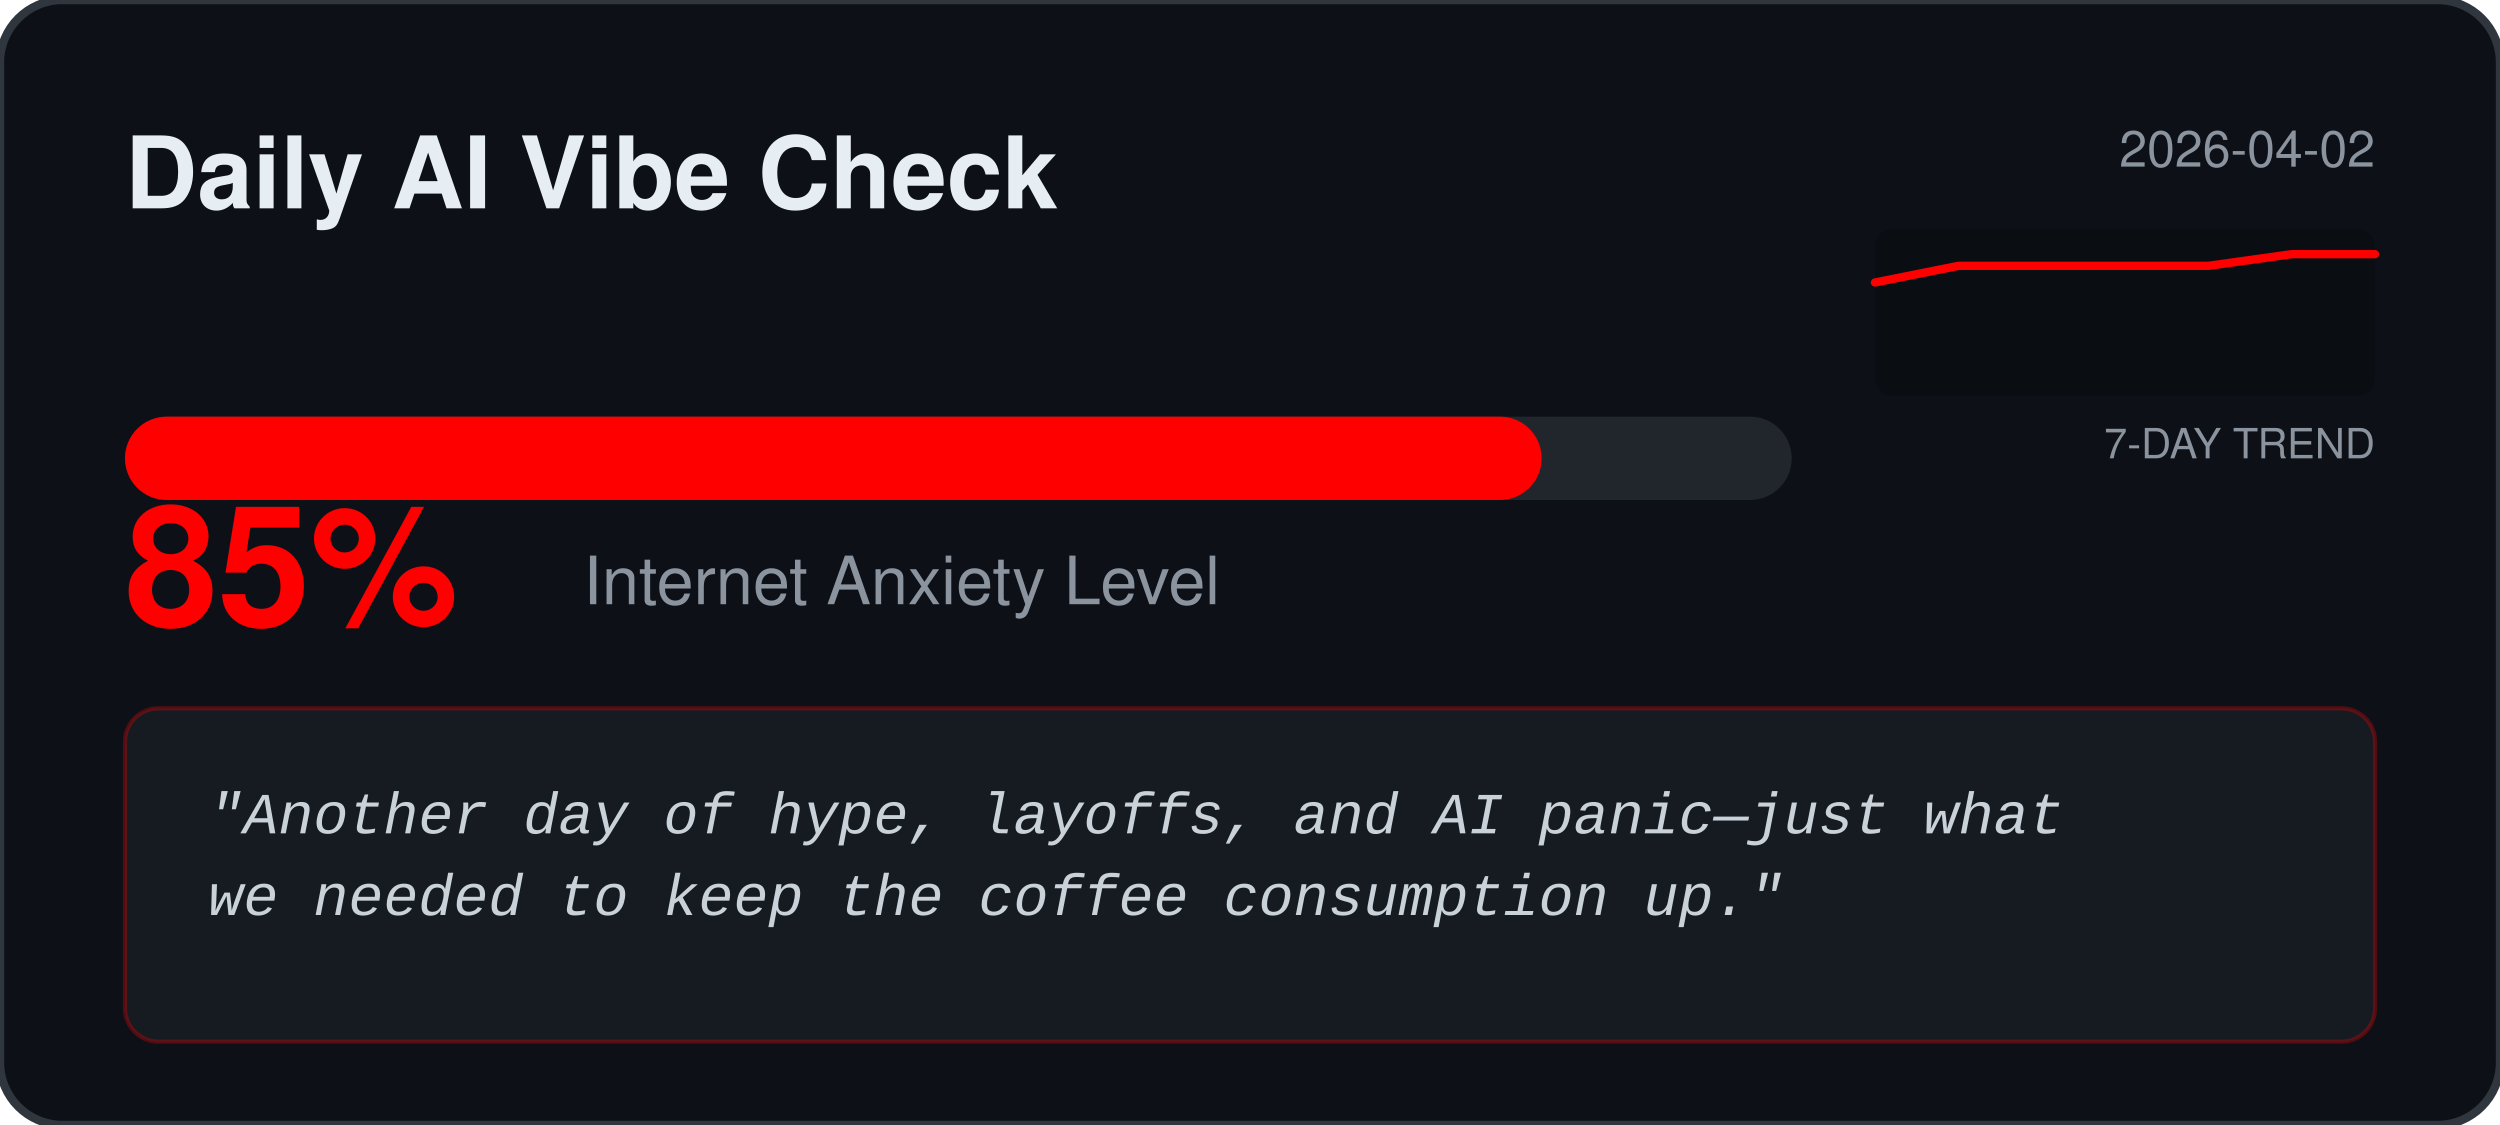
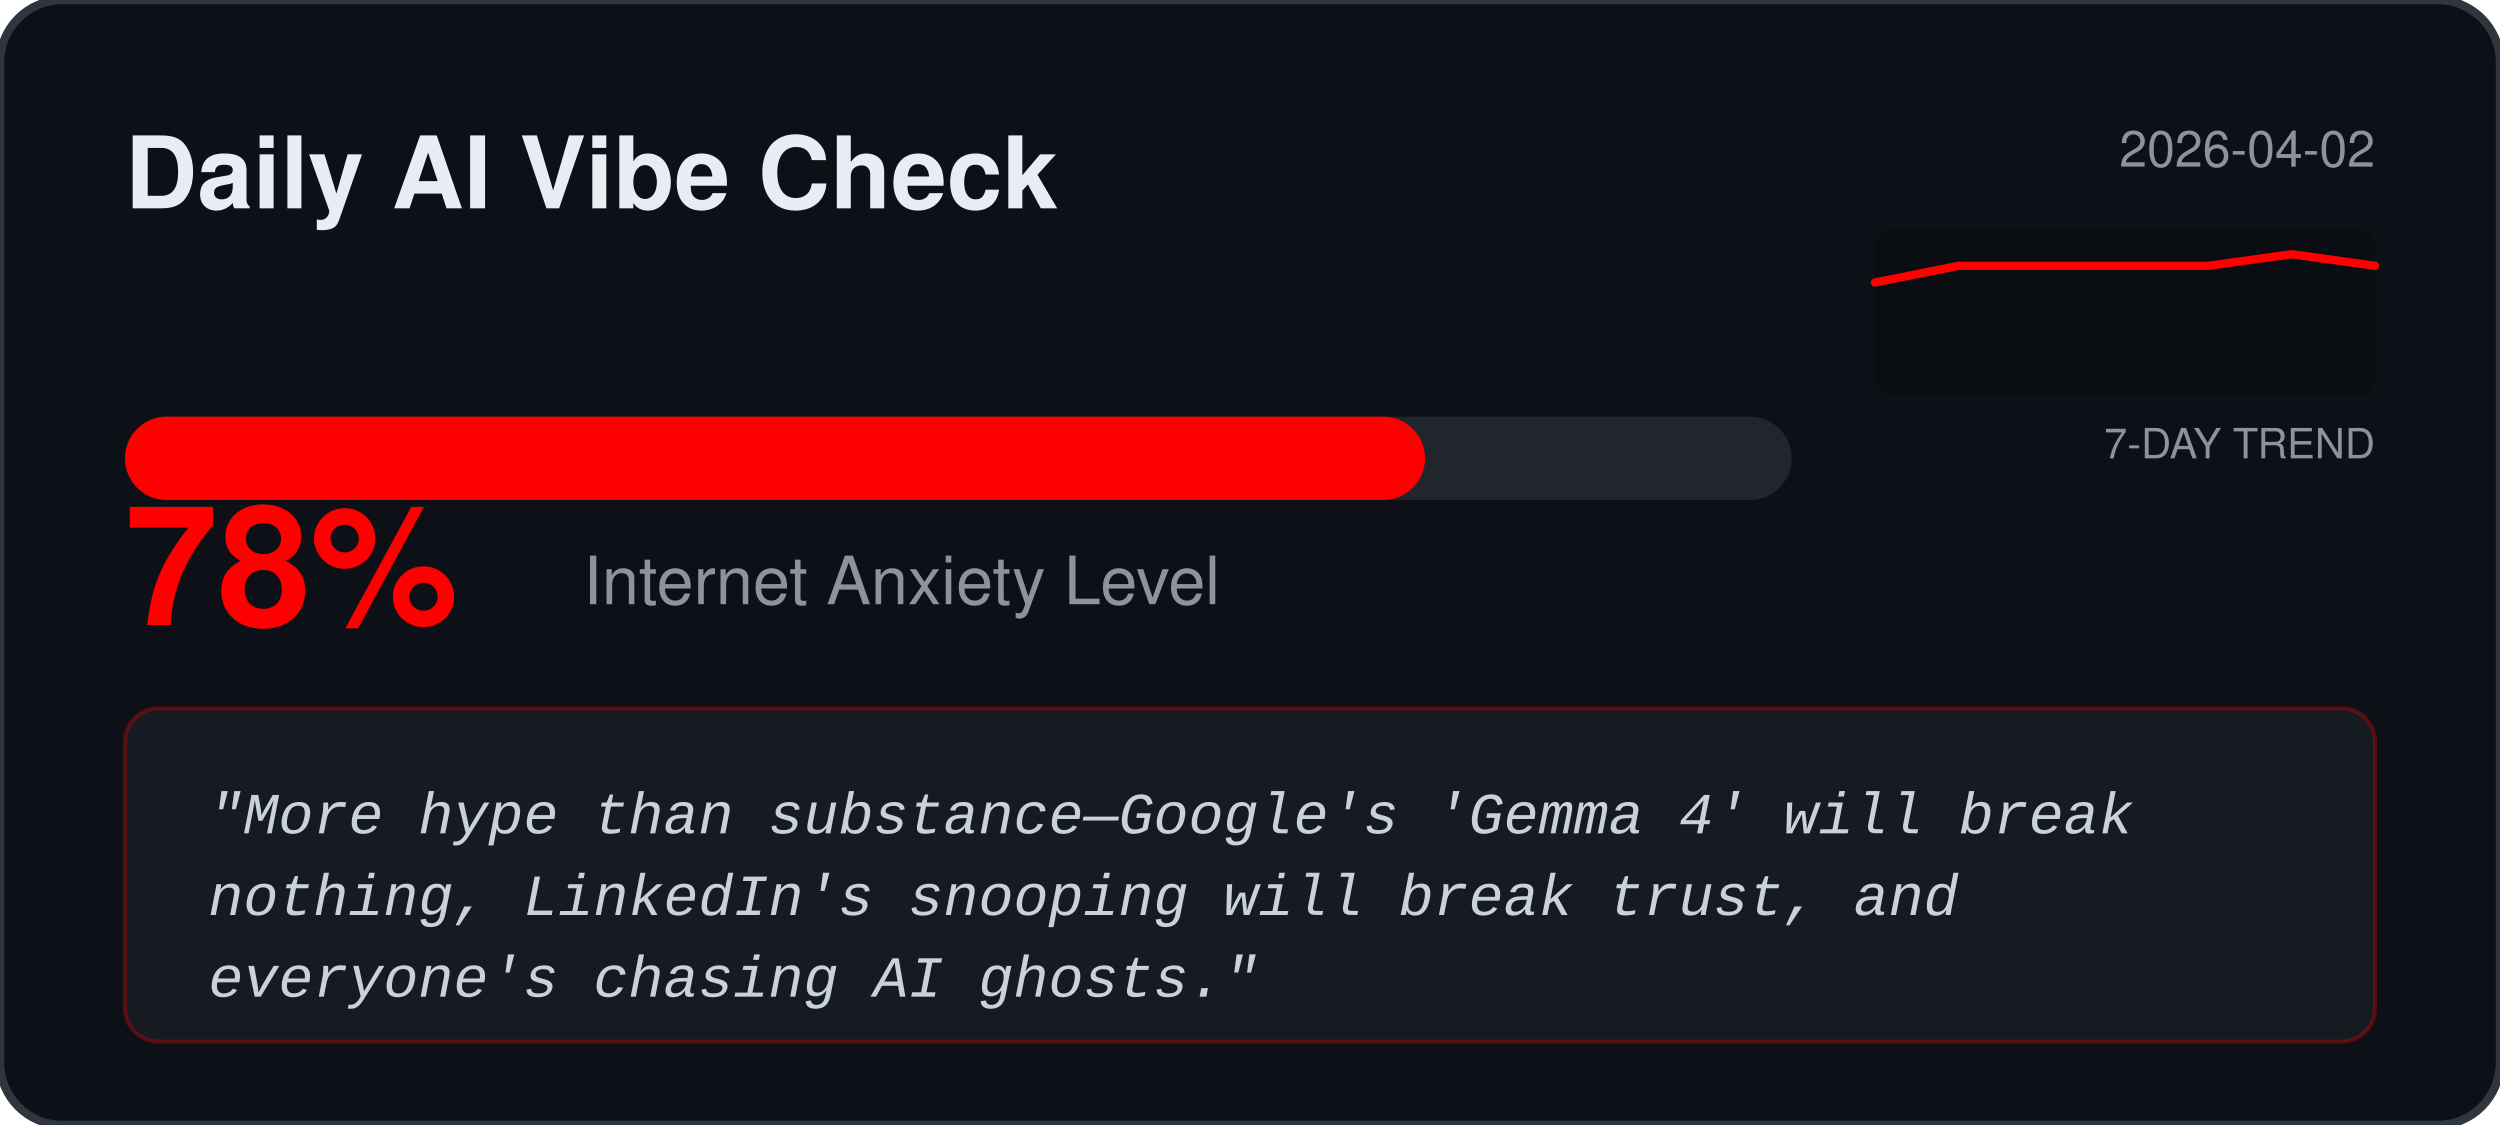
<svg xmlns="http://www.w3.org/2000/svg" width="600" height="270" viewBox="0 0 600 270" fill="none">
  <rect width="600" height="270" rx="15" fill="#0D1117" stroke="#30363D" stroke-width="2" />
  <text x="30" y="50" fill="#E6EDF3" font-family="Segoe UI, Helvetica, sans-serif" font-weight="bold" font-size="24">Daily AI Vibe Check</text>
  <text x="570" y="40" fill="#8B949E" font-family="Segoe UI, Helvetica, sans-serif" font-size="12" text-anchor="end">2026-04-02</text>
  <rect x="450" y="55" width="120" height="40" fill="#000000" fill-opacity="0.2" rx="4" />
  <text x="570" y="110" fill="#8B949E" font-family="Segoe UI, Helvetica, sans-serif" font-size="10" text-anchor="end">7-DAY TREND</text>
-   <polyline points="450.0,67.8 470.0,63.8 490.0,63.8 510.0,63.8 530.0,63.8 550.0,61.0 570.0,61.0" fill="none" stroke="#FF0000" stroke-width="2" stroke-linecap="round" stroke-linejoin="round" />
+   <polyline points="450.0,67.8 470.0,63.8 490.0,63.8 510.0,63.8 530.0,63.8 550.0,61.0 570.0,63.8" fill="none" stroke="#FF0000" stroke-width="2" stroke-linecap="round" stroke-linejoin="round" />
  <rect x="30" y="100" width="400" height="20" rx="10" fill="#21262D" />
-   <rect x="30" y="100" width="340.0" height="20" rx="10" fill="#FF0000" />
-   <text x="30" y="150" fill="#FF0000" font-family="Segoe UI, Helvetica, sans-serif" font-weight="bold" font-size="40">85%</text>
+   <rect x="30" y="100" width="312.0" height="20" rx="10" fill="#FF0000" />
+   <text x="30" y="150" fill="#FF0000" font-family="Segoe UI, Helvetica, sans-serif" font-weight="bold" font-size="40">78%</text>
  <text x="140" y="145" fill="#8B949E" font-family="Segoe UI, Helvetica, sans-serif" font-size="16">Internet Anxiety Level</text>
  <rect x="30" y="170" width="540" height="80" rx="8" fill="#161B22" stroke="#FF0000" stroke-opacity="0.3" />
  <text x="50" y="200" fill="#C9D1D9" font-family="Courier New, monospace" font-size="14" font-style="italic">
-     <tspan x="50" dy="0">"Another day of hype, layoffs, and AI panic—just what</tspan>
-     <tspan x="50" dy="1.4em">we needed to keep the coffee consumption up."</tspan>
+     <tspan x="50" dy="0">"More hype than substance—Google's 'Gemma 4' will break</tspan>
+     <tspan x="50" dy="1.4em">nothing, LinkedIn's snooping will break trust, and</tspan>
+     <tspan x="50" dy="1.4em">everyone's chasing AI ghosts."</tspan>
  </text>
</svg>
